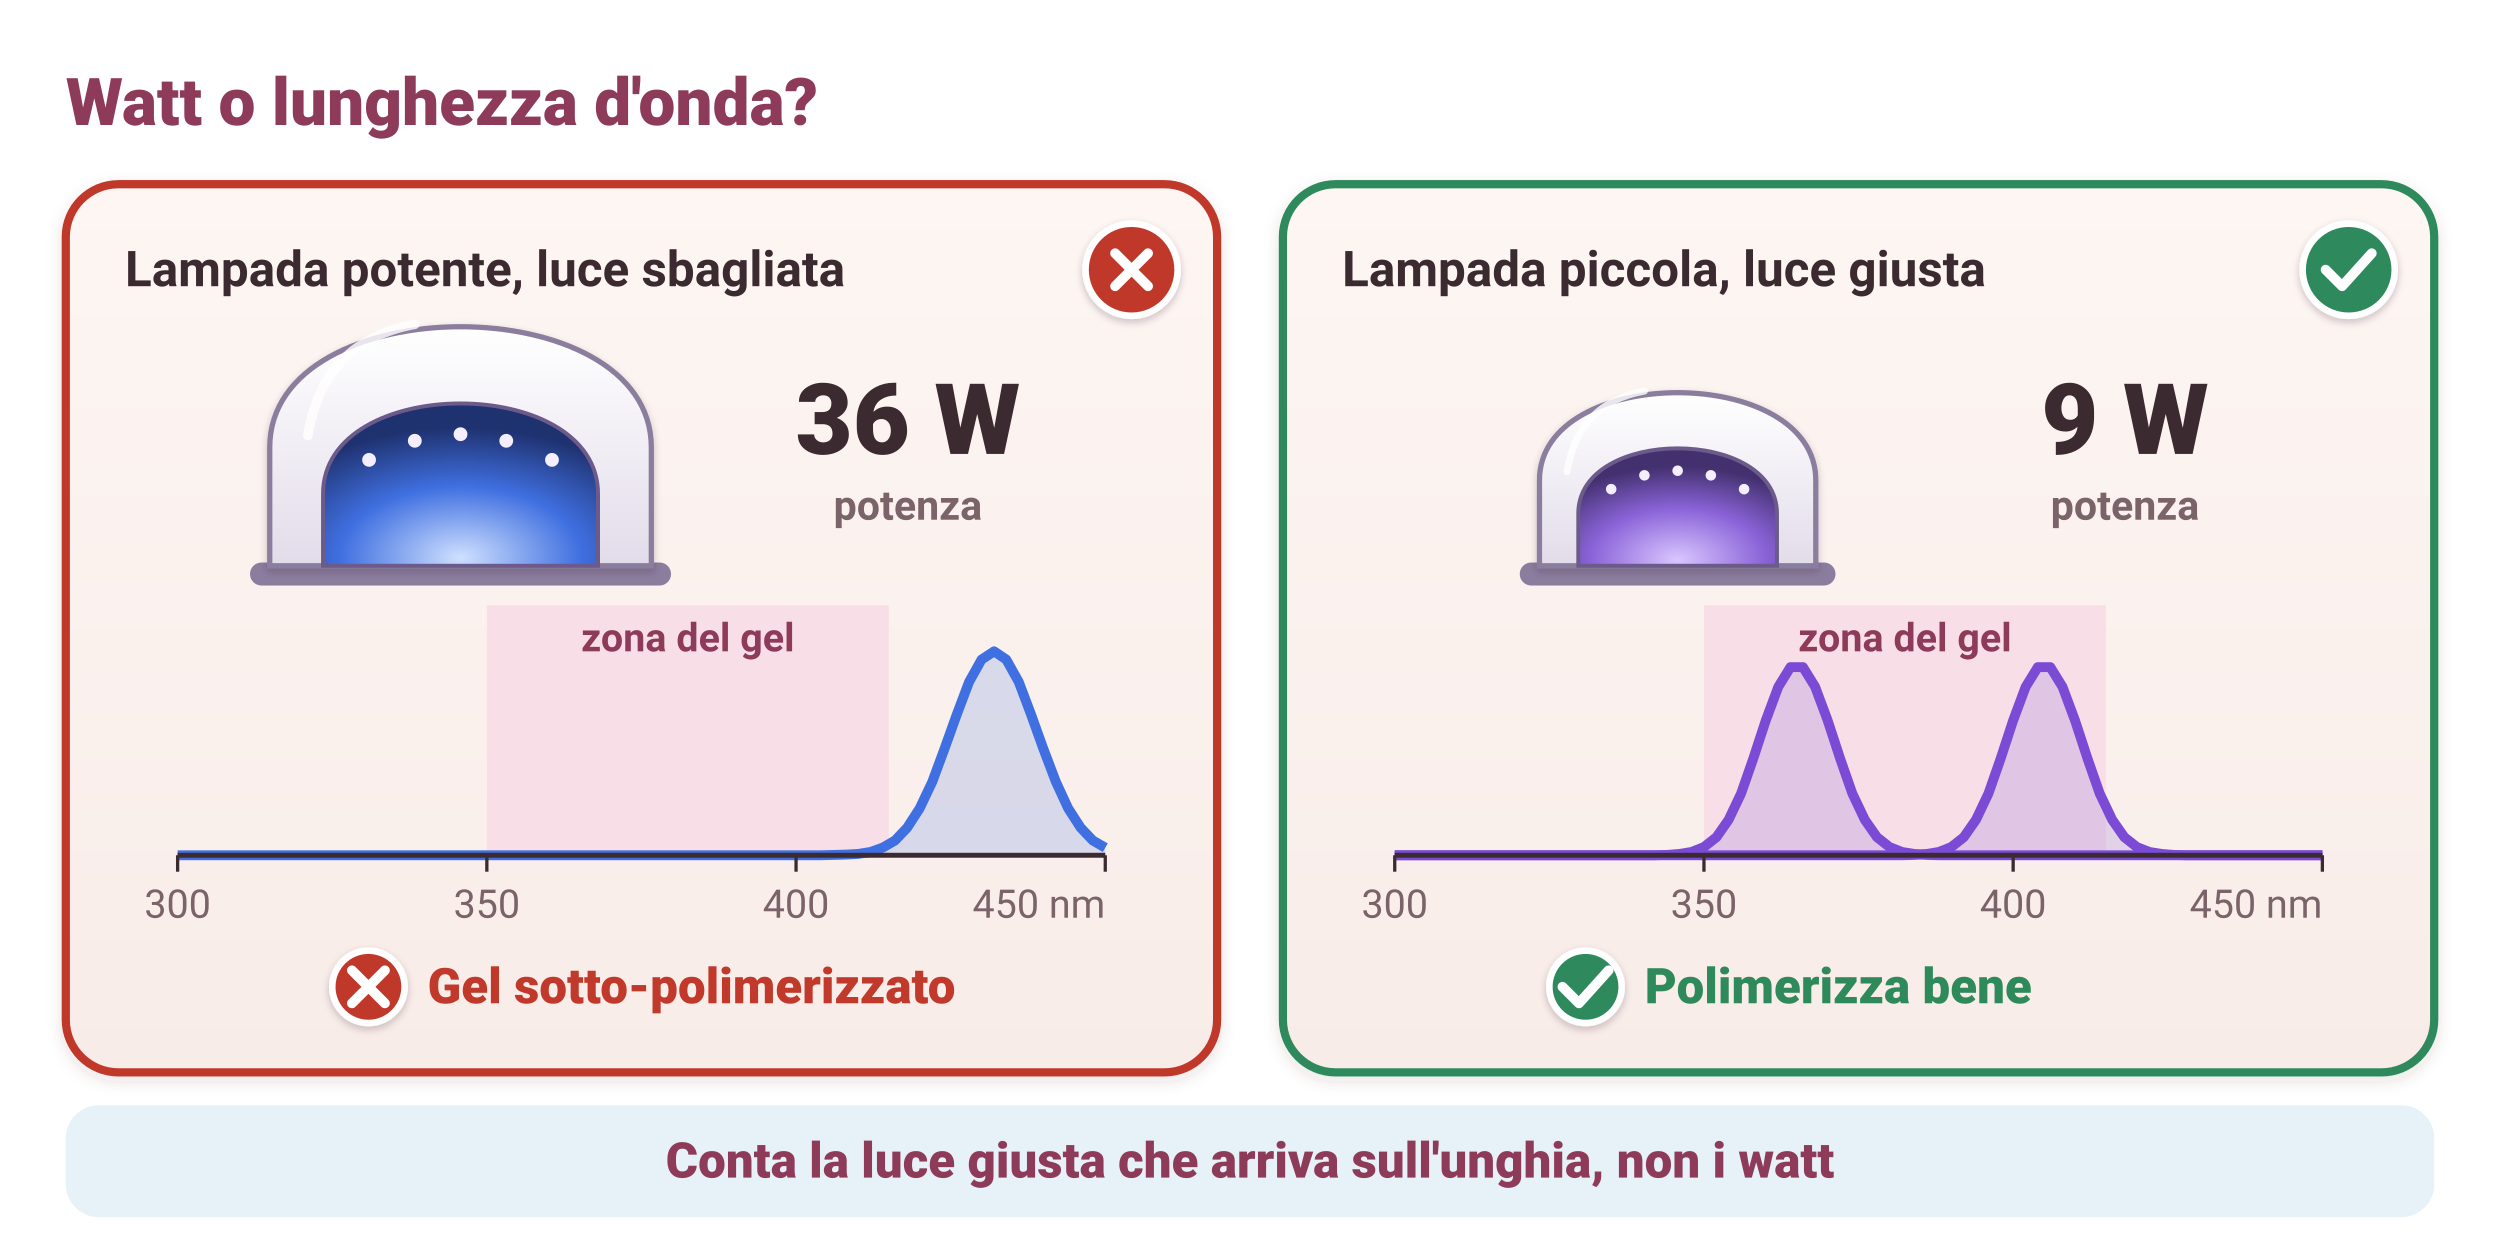
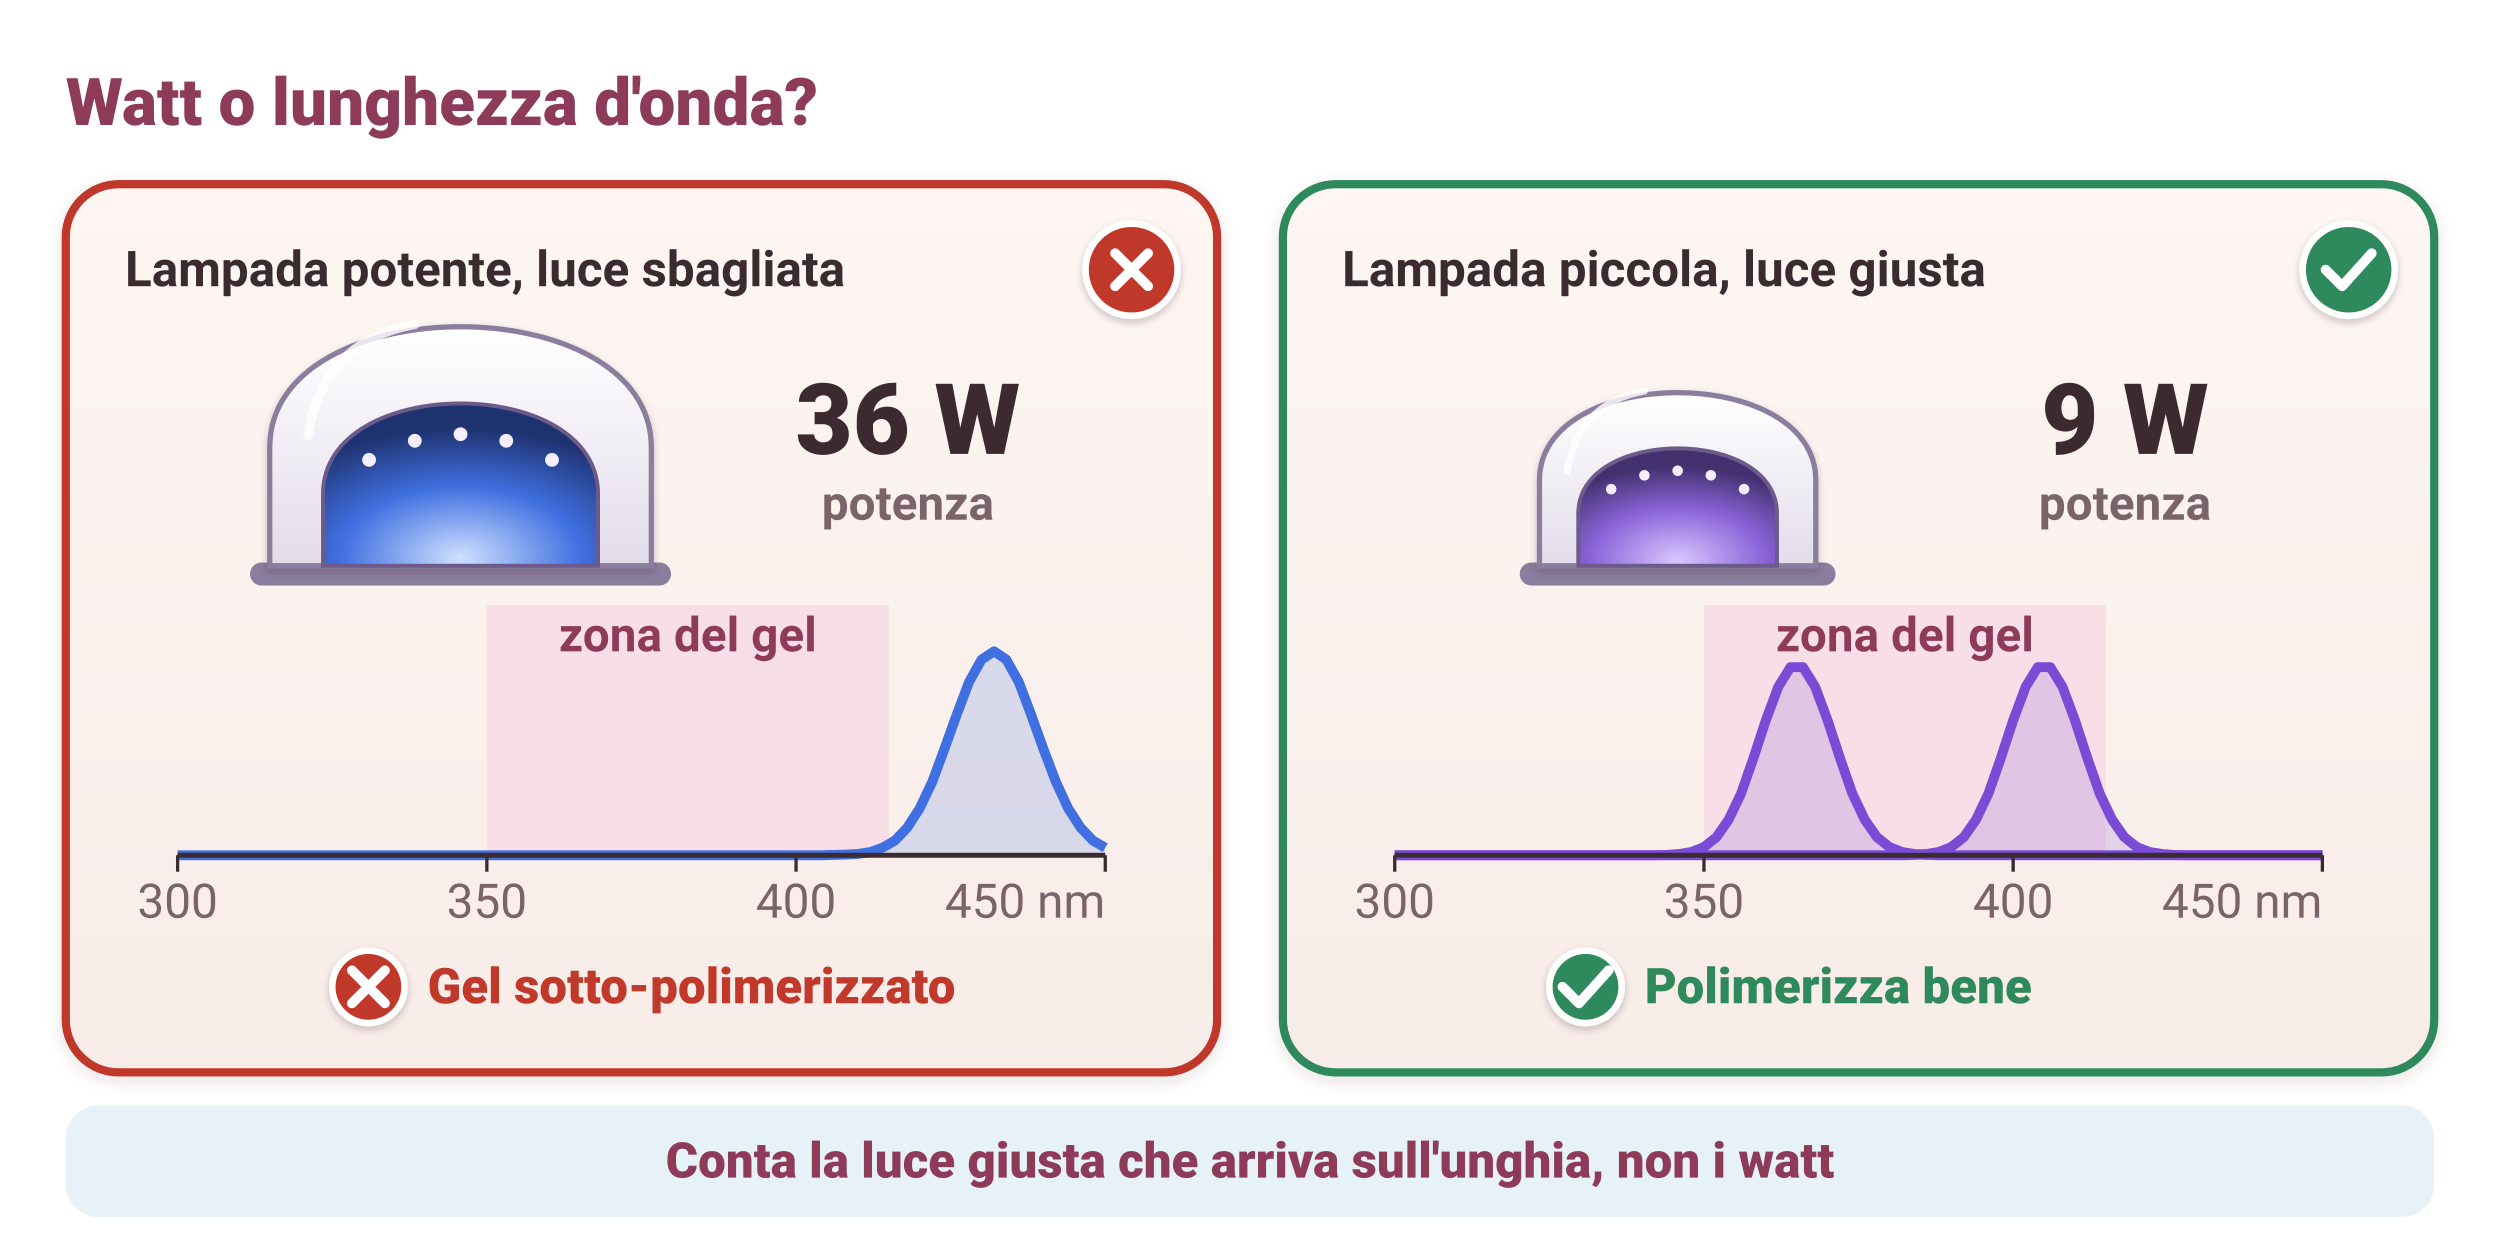
<svg xmlns="http://www.w3.org/2000/svg" viewBox="0 0 760 380" width="760" height="380" font-family="system-ui, -apple-system, 'Segoe UI', Roboto, Arial, sans-serif" role="img">
  <rect width="100%" height="100%" fill="#ffffff" />
  <defs>
    <linearGradient id="nxPanel" x1="0" y1="0" x2="0" y2="1">
      <stop offset="0" stop-color="#fdf6f3" />
      <stop offset="1" stop-color="#f8ece8" />
    </linearGradient>
    <filter id="nxSh" x="-5%" y="-5%" width="110%" height="115%">
      <feDropShadow dx="0" dy="1.5" stdDeviation="2.2" flood-color="#5a2a3a" flood-opacity=".13" />
    </filter>
    <filter id="nxShS" x="-20%" y="-20%" width="140%" height="150%">
      <feDropShadow dx="0" dy="1" stdDeviation="1.2" flood-color="#3b2a30" flood-opacity=".25" />
    </filter>
  </defs>
  <text x="20.0" y="38.0" font-size="20" text-anchor="start" font-weight="800" fill="#8e3b5a">Watt o lunghezza d'onda?</text>
  <rect x="20.0" y="56.0" width="350.0" height="270.0" rx="16" fill="url(#nxPanel)" stroke="#c0392b" stroke-width="2.5" filter="url(#nxSh)" />
  <text x="38.0" y="87.0" font-size="15" text-anchor="start" font-weight="700" fill="#3b2a30">Lampada potente, luce sbagliata</text>
  <circle cx="344.0" cy="82.0" r="14" fill="#c0392b" stroke="#fff" stroke-width="2" filter="url(#nxShS)" />
  <path d="M339.0,77.0 l10,10 M349.0,77.0 l-10,10" stroke="#fff" stroke-width="3" stroke-linecap="round" />
  <defs>
-     <linearGradient id="lp123" x1="0" y1="0" x2="0" y2="1">
+     <linearGradient id="lp124" x1="0" y1="0" x2="0" y2="1">
      <stop offset="0" stop-color="#ffffff" />
      <stop offset="1" stop-color="#e2dcea" />
    </linearGradient>
-     <radialGradient id="lp124" cx=".5" cy=".95" r=".8">
+     <radialGradient id="lp125" cx=".5" cy=".95" r=".8">
      <stop offset="0" stop-color="#cfe0ff" />
      <stop offset=".55" stop-color="#3f6fe0" />
      <stop offset="1" stop-color="#1f3270" />
    </radialGradient>
  </defs>
  <rect x="76.0" y="171.0" width="128.0" height="7" rx="3.5" fill="#8a7d9e" />
-   <path d="M82.0,172.0 L82.0,136.0 C82.0,87.1 198.0,87.1 198.0,136.0 L198.0,172.0 Z" fill="url(#lp123)" stroke="#8a7d9e" stroke-width="1.6" filter="url(#nxShS)" />
-   <path d="M98.2,172.0 L98.2,150.1 C98.2,113.5 181.8,113.5 181.8,150.1 L181.8,172.0 Z" fill="url(#lp124)" stroke="#6b5a8a" stroke-width="1.2" />
+   <path d="M82.0,172.0 L82.0,136.0 C82.0,87.1 198.0,87.1 198.0,136.0 L198.0,172.0 Z" fill="url(#lp124)" stroke="#8a7d9e" stroke-width="1.6" filter="url(#nxShS)" />
+   <path d="M98.2,172.0 L98.2,150.1 C98.2,113.5 181.8,113.5 181.8,150.1 L181.8,172.0 Z" fill="url(#lp125)" stroke="#6b5a8a" stroke-width="1.2" />
  <circle cx="112.2" cy="139.8" r="2.1" fill="#f4eeff" />
  <circle cx="126.1" cy="134.0" r="2.1" fill="#f4eeff" />
  <circle cx="140.0" cy="132.0" r="2.1" fill="#f4eeff" />
  <circle cx="153.9" cy="134.0" r="2.1" fill="#f4eeff" />
  <circle cx="167.8" cy="139.8" r="2.1" fill="#f4eeff" />
  <path d="M93.6,132.4 Q98.2,103.7 126.1,98.6" stroke="#fff" stroke-width="2.9" fill="none" opacity=".8" stroke-linecap="round" />
  <text x="276.0" y="138.0" font-size="30" text-anchor="middle" font-weight="900" fill="#3b2a30">36 W</text>
-   <text x="276.0" y="158.0" font-size="12.5" text-anchor="middle" font-weight="600" fill="#7a6369">potenza</text>
+   <text x="276.0" y="158.0" font-size="14.5" text-anchor="middle" font-weight="600" fill="#7a6369">potenza</text>
  <rect x="148.0" y="184.0" width="122.2" height="76.0" fill="#f8dfe7" />
-   <text x="209.1" y="198.0" font-size="12" text-anchor="middle" font-weight="700" fill="#8e3b5a">zona del gel</text>
+   <text x="209.1" y="198.0" font-size="14.5" text-anchor="middle" font-weight="700" fill="#8e3b5a">zona del gel</text>
  <polygon points="54.0,260.0 54.0,260.0 57.8,260.0 61.5,260.0 65.3,260.0 69.0,260.0 72.8,260.0 76.6,260.0 80.3,260.0 84.1,260.0 87.8,260.0 91.6,260.0 95.4,260.0 99.1,260.0 102.9,260.0 106.6,260.0 110.4,260.0 114.2,260.0 117.9,260.0 121.7,260.0 125.4,260.0 129.2,260.0 133.0,260.0 136.7,260.0 140.5,260.0 144.2,260.0 148.0,260.0 151.8,260.0 155.5,260.0 159.3,260.0 163.0,260.0 166.8,260.0 170.6,260.0 174.3,260.0 178.1,260.0 181.8,260.0 185.6,260.0 189.4,260.0 193.1,260.0 196.9,260.0 200.6,260.0 204.4,260.0 208.2,260.0 211.9,260.0 215.7,260.0 219.4,260.0 223.2,260.0 227.0,260.0 230.7,260.0 234.5,260.0 238.2,260.0 242.0,260.0 245.8,260.0 249.5,260.0 253.3,259.9 257.0,259.8 260.8,259.6 264.6,259.0 268.3,257.7 272.1,255.5 275.8,251.6 279.6,245.7 283.4,237.7 287.1,227.7 290.9,217.1 294.6,207.3 298.4,200.5 302.2,198.0 305.9,200.5 309.7,207.3 313.4,217.1 317.2,227.7 321.0,237.7 324.7,245.7 328.5,251.6 332.2,255.5 336.0,257.7 336.0,260.0" fill="#3f6fe0" opacity=".18" />
  <polyline points="54.0,260.0 57.8,260.0 61.5,260.0 65.3,260.0 69.0,260.0 72.8,260.0 76.6,260.0 80.3,260.0 84.1,260.0 87.8,260.0 91.6,260.0 95.4,260.0 99.1,260.0 102.9,260.0 106.6,260.0 110.4,260.0 114.2,260.0 117.9,260.0 121.7,260.0 125.4,260.0 129.2,260.0 133.0,260.0 136.7,260.0 140.5,260.0 144.2,260.0 148.0,260.0 151.8,260.0 155.5,260.0 159.3,260.0 163.0,260.0 166.8,260.0 170.6,260.0 174.3,260.0 178.1,260.0 181.8,260.0 185.6,260.0 189.4,260.0 193.1,260.0 196.9,260.0 200.6,260.0 204.4,260.0 208.2,260.0 211.9,260.0 215.7,260.0 219.4,260.0 223.2,260.0 227.0,260.0 230.7,260.0 234.5,260.0 238.2,260.0 242.0,260.0 245.8,260.0 249.5,260.0 253.3,259.9 257.0,259.8 260.8,259.6 264.6,259.0 268.3,257.7 272.1,255.5 275.8,251.6 279.6,245.7 283.4,237.7 287.1,227.7 290.9,217.1 294.6,207.3 298.4,200.5 302.2,198.0 305.9,200.5 309.7,207.3 313.4,217.1 317.2,227.7 321.0,237.7 324.7,245.7 328.5,251.6 332.2,255.5 336.0,257.7" fill="none" stroke="#3f6fe0" stroke-width="3" stroke-linejoin="round" />
  <line x1="54.0" y1="260.0" x2="336.0" y2="260.0" stroke="#3b2a30" stroke-width="1.5" />
  <line x1="54.0" y1="260.0" x2="54.0" y2="265.0" stroke="#3b2a30" />
-   <text x="54.0" y="279.0" font-size="12" text-anchor="middle" font-weight="400" fill="#7a6369">300</text>
+   <text x="54.0" y="279.0" font-size="14.5" text-anchor="middle" font-weight="400" fill="#7a6369">300</text>
  <line x1="148.0" y1="260.0" x2="148.0" y2="265.0" stroke="#3b2a30" />
-   <text x="148.0" y="279.0" font-size="12" text-anchor="middle" font-weight="400" fill="#7a6369">350</text>
+   <text x="148.0" y="279.0" font-size="14.5" text-anchor="middle" font-weight="400" fill="#7a6369">350</text>
  <line x1="242.0" y1="260.0" x2="242.0" y2="265.0" stroke="#3b2a30" />
-   <text x="242.0" y="279.0" font-size="12" text-anchor="middle" font-weight="400" fill="#7a6369">400</text>
+   <text x="242.0" y="279.0" font-size="14.5" text-anchor="middle" font-weight="400" fill="#7a6369">400</text>
  <line x1="336.0" y1="260.0" x2="336.0" y2="265.0" stroke="#3b2a30" />
-   <text x="336.0" y="279.0" font-size="12" text-anchor="end" font-weight="400" fill="#7a6369">450 nm</text>
+   <text x="336.0" y="279.0" font-size="14.5" text-anchor="end" font-weight="400" fill="#7a6369">450 nm</text>
  <circle cx="112.0" cy="300.0" r="11" fill="#c0392b" stroke="#fff" stroke-width="2" filter="url(#nxShS)" />
  <path d="M107.0,295.0 l10,10 M117.0,295.0 l-10,10" stroke="#fff" stroke-width="3" stroke-linecap="round" />
  <text x="130.0" y="305.0" font-size="15" text-anchor="start" font-weight="800" fill="#c0392b">Gel sotto-polimerizzato</text>
  <rect x="390.0" y="56.0" width="350.0" height="270.0" rx="16" fill="url(#nxPanel)" stroke="#2f8a5b" stroke-width="2.5" filter="url(#nxSh)" />
  <text x="408.0" y="87.0" font-size="15" text-anchor="start" font-weight="700" fill="#3b2a30">Lampada piccola, luce giusta</text>
  <circle cx="714.0" cy="82.0" r="14" fill="#2f8a5b" stroke="#fff" stroke-width="2" filter="url(#nxShS)" />
  <path d="M707.0,82.0 l5,5 l9,-10" stroke="#fff" stroke-width="3" fill="none" stroke-linecap="round" stroke-linejoin="round" />
  <defs>
-     <linearGradient id="lp125" x1="0" y1="0" x2="0" y2="1">
+     <linearGradient id="lp126" x1="0" y1="0" x2="0" y2="1">
      <stop offset="0" stop-color="#ffffff" />
      <stop offset="1" stop-color="#e2dcea" />
    </linearGradient>
-     <radialGradient id="lp126" cx=".5" cy=".95" r=".8">
+     <radialGradient id="lp127" cx=".5" cy=".95" r=".8">
      <stop offset="0" stop-color="#d9c6ff" />
      <stop offset=".55" stop-color="#8a63d8" />
      <stop offset="1" stop-color="#43306e" />
    </radialGradient>
  </defs>
  <rect x="462.0" y="171.0" width="96.0" height="7" rx="3.5" fill="#8a7d9e" />
-   <path d="M468.0,172.0 L468.0,146.0 C468.0,110.5 552.0,110.5 552.0,146.0 L552.0,172.0 Z" fill="url(#lp125)" stroke="#8a7d9e" stroke-width="1.6" filter="url(#nxShS)" />
-   <path d="M479.8,172.0 L479.8,156.1 C479.8,129.7 540.2,129.7 540.2,156.1 L540.2,172.0 Z" fill="url(#lp126)" stroke="#6b5a8a" stroke-width="1.2" />
+   <path d="M468.0,172.0 L468.0,146.0 C468.0,110.5 552.0,110.5 552.0,146.0 L552.0,172.0 Z" fill="url(#lp126)" stroke="#8a7d9e" stroke-width="1.6" filter="url(#nxShS)" />
+   <path d="M479.8,172.0 L479.8,156.1 C479.8,129.7 540.2,129.7 540.2,156.1 L540.2,172.0 Z" fill="url(#lp127)" stroke="#6b5a8a" stroke-width="1.2" />
  <circle cx="489.8" cy="148.7" r="1.6" fill="#f4eeff" />
  <circle cx="499.9" cy="144.5" r="1.6" fill="#f4eeff" />
  <circle cx="510.0" cy="143.1" r="1.6" fill="#f4eeff" />
  <circle cx="520.1" cy="144.5" r="1.6" fill="#f4eeff" />
  <circle cx="530.2" cy="148.7" r="1.6" fill="#f4eeff" />
  <path d="M476.4,143.4 Q479.8,122.5 499.9,118.9" stroke="#fff" stroke-width="2.1" fill="none" opacity=".8" stroke-linecap="round" />
  <text x="646.0" y="138.0" font-size="30" text-anchor="middle" font-weight="900" fill="#3b2a30">9 W</text>
-   <text x="646.0" y="158.0" font-size="12.5" text-anchor="middle" font-weight="600" fill="#7a6369">potenza</text>
+   <text x="646.0" y="158.0" font-size="14.5" text-anchor="middle" font-weight="600" fill="#7a6369">potenza</text>
  <rect x="518.0" y="184.0" width="122.2" height="76.0" fill="#f8dfe7" />
-   <text x="579.1" y="198.0" font-size="12" text-anchor="middle" font-weight="700" fill="#8e3b5a">zona del gel</text>
+   <text x="579.1" y="198.0" font-size="14.5" text-anchor="middle" font-weight="700" fill="#8e3b5a">zona del gel</text>
  <polygon points="424.0,260.0 424.0,260.0 427.8,260.0 431.5,260.0 435.3,260.0 439.0,260.0 442.8,260.0 446.6,260.0 450.3,260.0 454.1,260.0 457.8,260.0 461.6,260.0 465.4,260.0 469.1,260.0 472.9,260.0 476.6,260.0 480.4,260.0 484.2,260.0 487.9,260.0 491.7,260.0 495.4,260.0 499.2,260.0 503.0,260.0 506.7,259.9 510.5,259.6 514.2,259.0 518.0,257.5 521.8,254.5 525.5,249.2 529.3,241.2 533.0,230.6 536.8,219.0 540.6,208.8 544.3,202.8 548.1,202.8 551.8,208.8 555.6,219.0 559.4,230.6 563.1,241.2 566.9,249.2 570.6,254.5 574.4,257.5 578.2,259.0 581.9,259.6 585.7,259.9 589.4,260.0 593.2,260.0 597.0,260.0 600.7,260.0 604.5,260.0 608.2,260.0 612.0,260.0 615.8,260.0 619.5,260.0 623.3,260.0 627.0,260.0 630.8,260.0 634.6,260.0 638.3,260.0 642.1,260.0 645.8,260.0 649.6,260.0 653.4,260.0 657.1,260.0 660.9,260.0 664.6,260.0 668.4,260.0 672.2,260.0 675.9,260.0 679.7,260.0 683.4,260.0 687.2,260.0 691.0,260.0 694.7,260.0 698.5,260.0 702.2,260.0 706.0,260.0 706.0,260.0" fill="#7b4bd6" opacity=".18" />
  <polyline points="424.0,260.0 427.8,260.0 431.5,260.0 435.3,260.0 439.0,260.0 442.8,260.0 446.6,260.0 450.3,260.0 454.1,260.0 457.8,260.0 461.6,260.0 465.4,260.0 469.1,260.0 472.9,260.0 476.6,260.0 480.4,260.0 484.2,260.0 487.9,260.0 491.7,260.0 495.4,260.0 499.2,260.0 503.0,260.0 506.7,259.9 510.5,259.6 514.2,259.0 518.0,257.5 521.8,254.5 525.5,249.2 529.3,241.2 533.0,230.6 536.8,219.0 540.6,208.8 544.3,202.8 548.1,202.8 551.8,208.8 555.6,219.0 559.4,230.6 563.1,241.2 566.9,249.2 570.6,254.5 574.4,257.5 578.2,259.0 581.9,259.6 585.7,259.9 589.4,260.0 593.2,260.0 597.0,260.0 600.7,260.0 604.5,260.0 608.2,260.0 612.0,260.0 615.8,260.0 619.5,260.0 623.3,260.0 627.0,260.0 630.8,260.0 634.6,260.0 638.3,260.0 642.1,260.0 645.8,260.0 649.6,260.0 653.4,260.0 657.1,260.0 660.9,260.0 664.6,260.0 668.4,260.0 672.2,260.0 675.9,260.0 679.7,260.0 683.4,260.0 687.2,260.0 691.0,260.0 694.7,260.0 698.5,260.0 702.2,260.0 706.0,260.0" fill="none" stroke="#7b4bd6" stroke-width="3" stroke-linejoin="round" />
  <polygon points="424.0,260.0 424.0,260.0 427.8,260.0 431.5,260.0 435.3,260.0 439.0,260.0 442.8,260.0 446.6,260.0 450.3,260.0 454.1,260.0 457.8,260.0 461.6,260.0 465.4,260.0 469.1,260.0 472.9,260.0 476.6,260.0 480.4,260.0 484.2,260.0 487.9,260.0 491.7,260.0 495.4,260.0 499.2,260.0 503.0,260.0 506.7,260.0 510.5,260.0 514.2,260.0 518.0,260.0 521.8,260.0 525.5,260.0 529.3,260.0 533.0,260.0 536.8,260.0 540.6,260.0 544.3,260.0 548.1,260.0 551.8,260.0 555.6,260.0 559.4,260.0 563.1,260.0 566.9,260.0 570.6,260.0 574.4,260.0 578.2,260.0 581.9,259.9 585.7,259.6 589.4,259.0 593.2,257.5 597.0,254.5 600.7,249.2 604.5,241.2 608.2,230.6 612.0,219.0 615.8,208.8 619.5,202.8 623.3,202.8 627.0,208.8 630.8,219.0 634.6,230.6 638.3,241.2 642.1,249.2 645.8,254.5 649.6,257.5 653.4,259.0 657.1,259.6 660.9,259.9 664.6,260.0 668.4,260.0 672.2,260.0 675.9,260.0 679.7,260.0 683.4,260.0 687.2,260.0 691.0,260.0 694.7,260.0 698.5,260.0 702.2,260.0 706.0,260.0 706.0,260.0" fill="#7b4bd6" opacity=".18" />
  <polyline points="424.0,260.0 427.8,260.0 431.5,260.0 435.3,260.0 439.0,260.0 442.8,260.0 446.6,260.0 450.3,260.0 454.1,260.0 457.8,260.0 461.6,260.0 465.4,260.0 469.1,260.0 472.9,260.0 476.6,260.0 480.4,260.0 484.2,260.0 487.9,260.0 491.7,260.0 495.4,260.0 499.2,260.0 503.0,260.0 506.7,260.0 510.5,260.0 514.2,260.0 518.0,260.0 521.8,260.0 525.5,260.0 529.3,260.0 533.0,260.0 536.8,260.0 540.6,260.0 544.3,260.0 548.1,260.0 551.8,260.0 555.6,260.0 559.4,260.0 563.1,260.0 566.9,260.0 570.6,260.0 574.4,260.0 578.2,260.0 581.9,259.9 585.7,259.6 589.4,259.0 593.2,257.5 597.0,254.5 600.7,249.2 604.5,241.2 608.2,230.6 612.0,219.0 615.8,208.8 619.5,202.8 623.3,202.8 627.0,208.8 630.8,219.0 634.6,230.6 638.3,241.2 642.1,249.2 645.8,254.5 649.6,257.5 653.4,259.0 657.1,259.6 660.9,259.9 664.6,260.0 668.4,260.0 672.2,260.0 675.9,260.0 679.7,260.0 683.4,260.0 687.2,260.0 691.0,260.0 694.7,260.0 698.5,260.0 702.2,260.0 706.0,260.0" fill="none" stroke="#7b4bd6" stroke-width="3" stroke-linejoin="round" />
  <line x1="424.0" y1="260.0" x2="706.0" y2="260.0" stroke="#3b2a30" stroke-width="1.5" />
  <line x1="424.0" y1="260.0" x2="424.0" y2="265.0" stroke="#3b2a30" />
-   <text x="424.0" y="279.0" font-size="12" text-anchor="middle" font-weight="400" fill="#7a6369">300</text>
+   <text x="424.0" y="279.0" font-size="14.5" text-anchor="middle" font-weight="400" fill="#7a6369">300</text>
  <line x1="518.0" y1="260.0" x2="518.0" y2="265.0" stroke="#3b2a30" />
-   <text x="518.0" y="279.0" font-size="12" text-anchor="middle" font-weight="400" fill="#7a6369">350</text>
+   <text x="518.0" y="279.0" font-size="14.5" text-anchor="middle" font-weight="400" fill="#7a6369">350</text>
  <line x1="612.0" y1="260.0" x2="612.0" y2="265.0" stroke="#3b2a30" />
-   <text x="612.0" y="279.0" font-size="12" text-anchor="middle" font-weight="400" fill="#7a6369">400</text>
+   <text x="612.0" y="279.0" font-size="14.5" text-anchor="middle" font-weight="400" fill="#7a6369">400</text>
  <line x1="706.0" y1="260.0" x2="706.0" y2="265.0" stroke="#3b2a30" />
-   <text x="706.0" y="279.0" font-size="12" text-anchor="end" font-weight="400" fill="#7a6369">450 nm</text>
+   <text x="706.0" y="279.0" font-size="14.5" text-anchor="end" font-weight="400" fill="#7a6369">450 nm</text>
  <circle cx="482.0" cy="300.0" r="11" fill="#2f8a5b" stroke="#fff" stroke-width="2" filter="url(#nxShS)" />
  <path d="M475.0,300.0 l5,5 l9,-10" stroke="#fff" stroke-width="3" fill="none" stroke-linecap="round" stroke-linejoin="round" />
  <text x="500.0" y="305.0" font-size="15" text-anchor="start" font-weight="800" fill="#2f8a5b">Polimerizza bene</text>
  <rect x="20" y="336" width="720" height="34" rx="10" fill="#e6f1f8" />
  <text x="380.0" y="358.0" font-size="15" text-anchor="middle" font-weight="800" fill="#8e3b5a">Conta la luce giusta che arriva sull'unghia, non i watt</text>
</svg>
